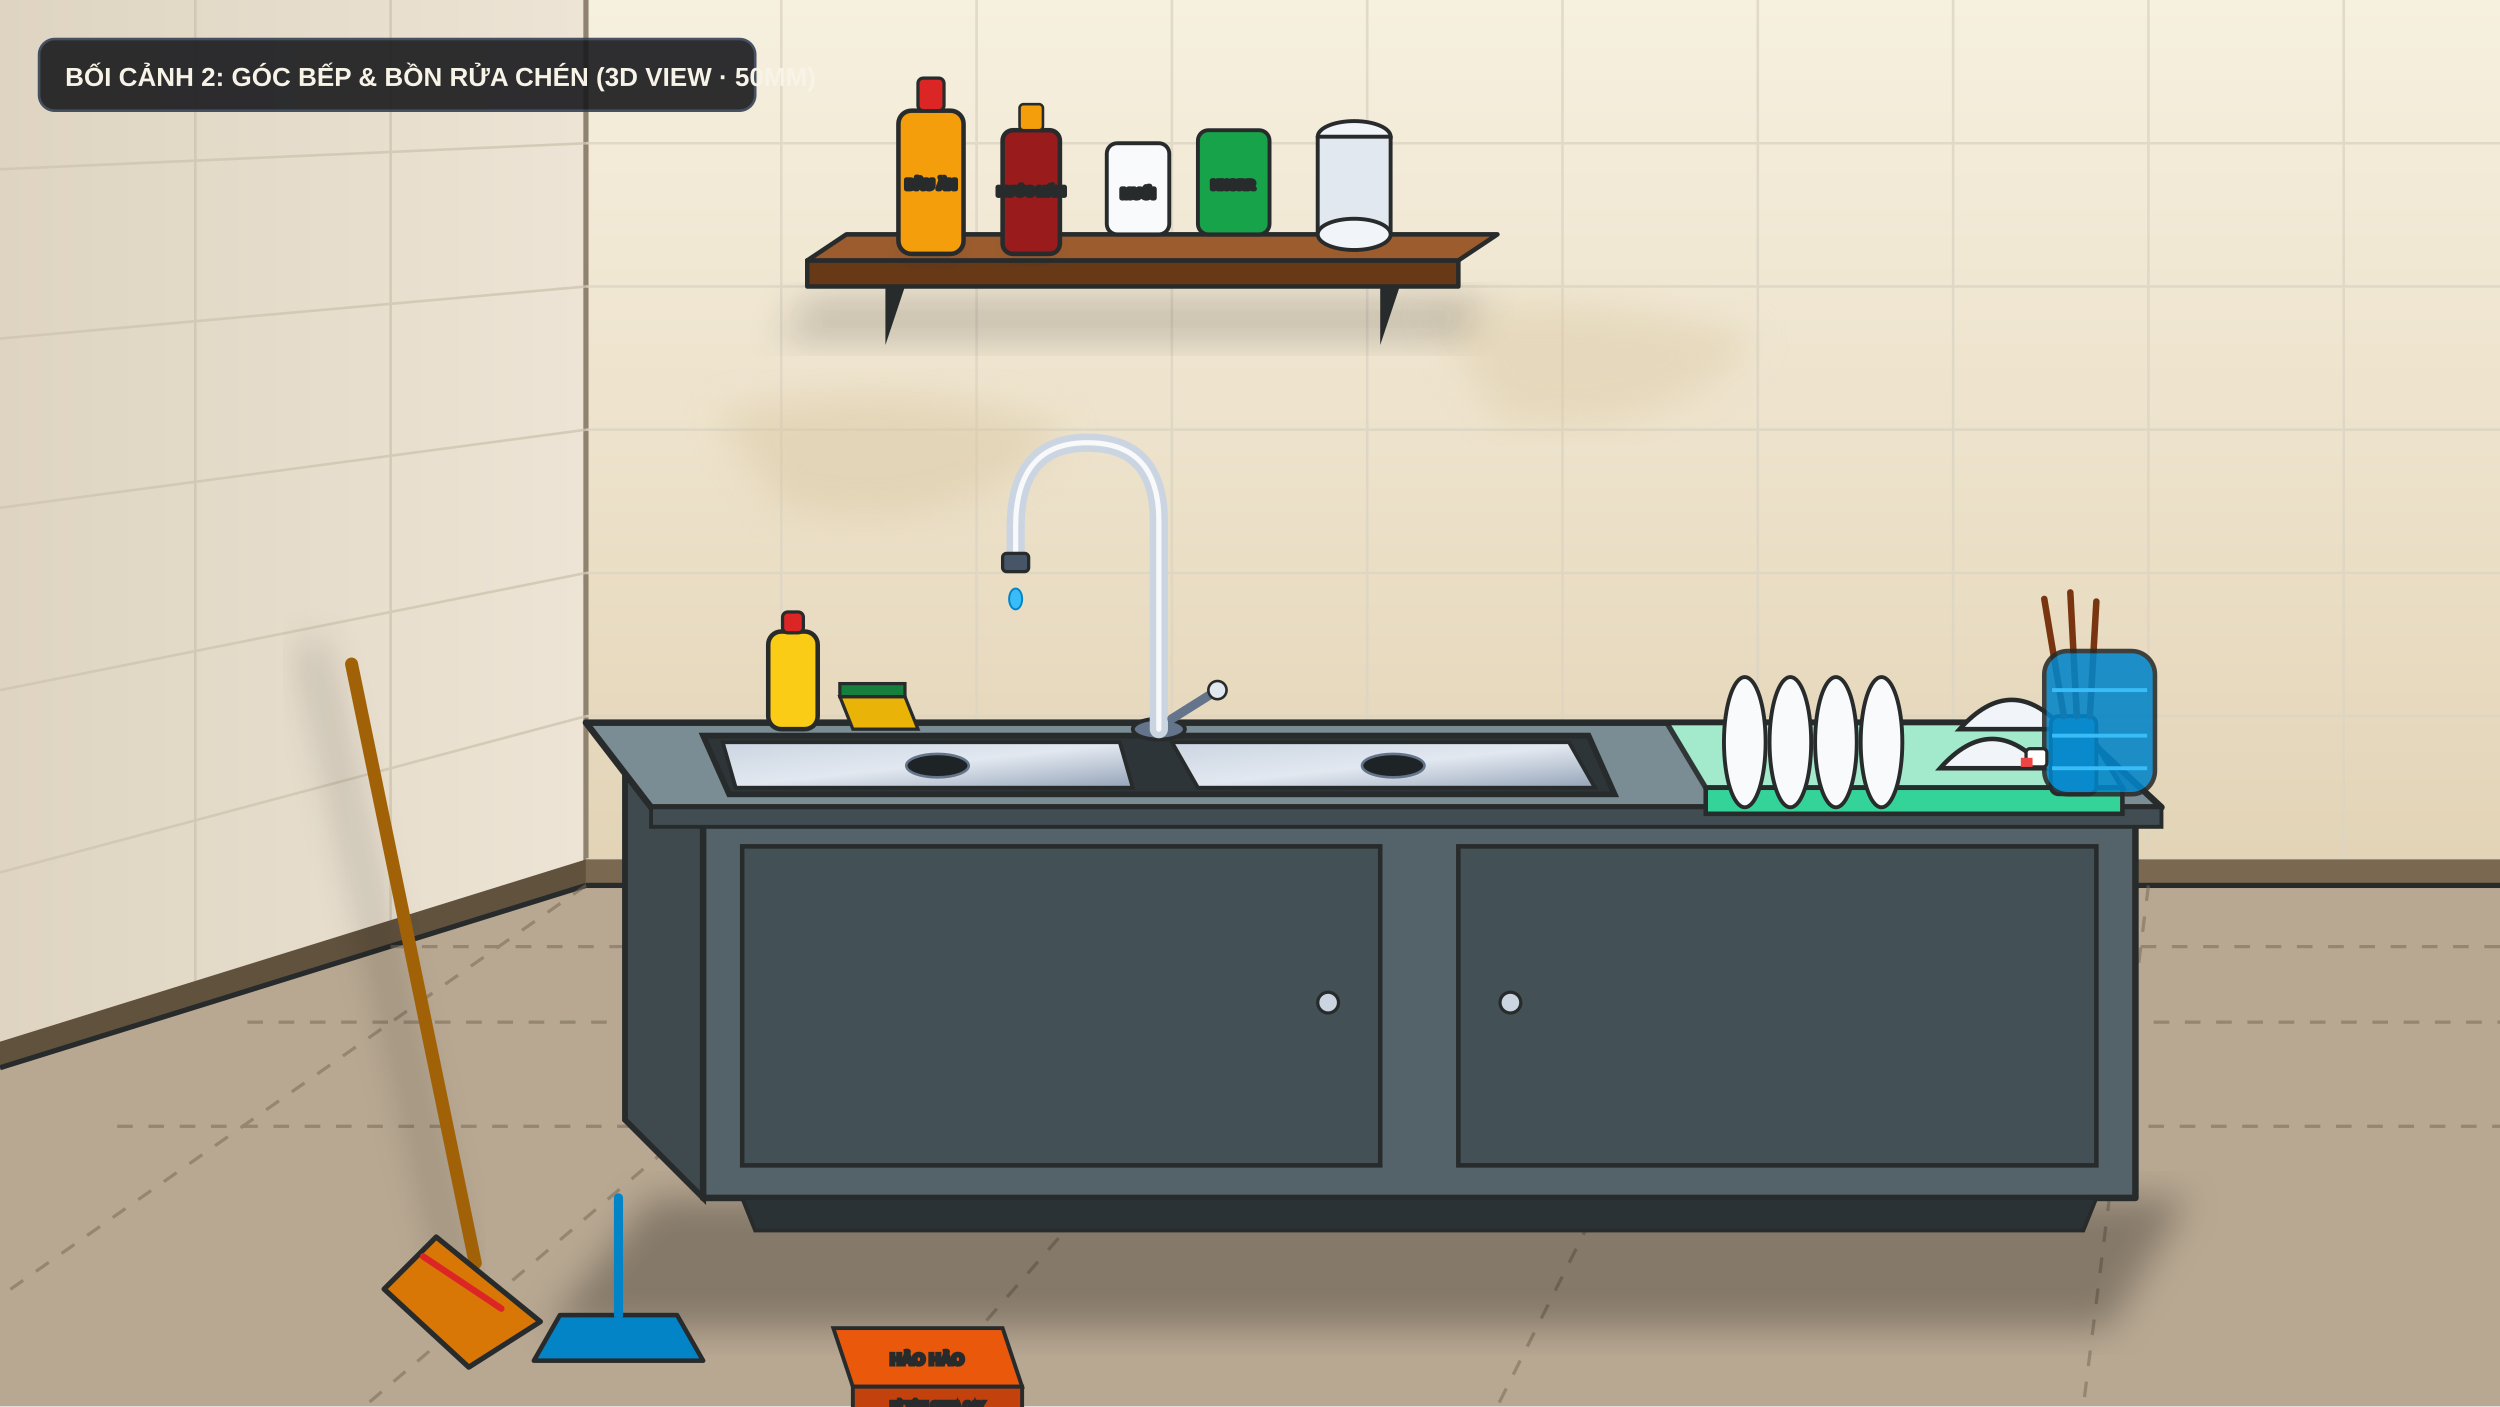
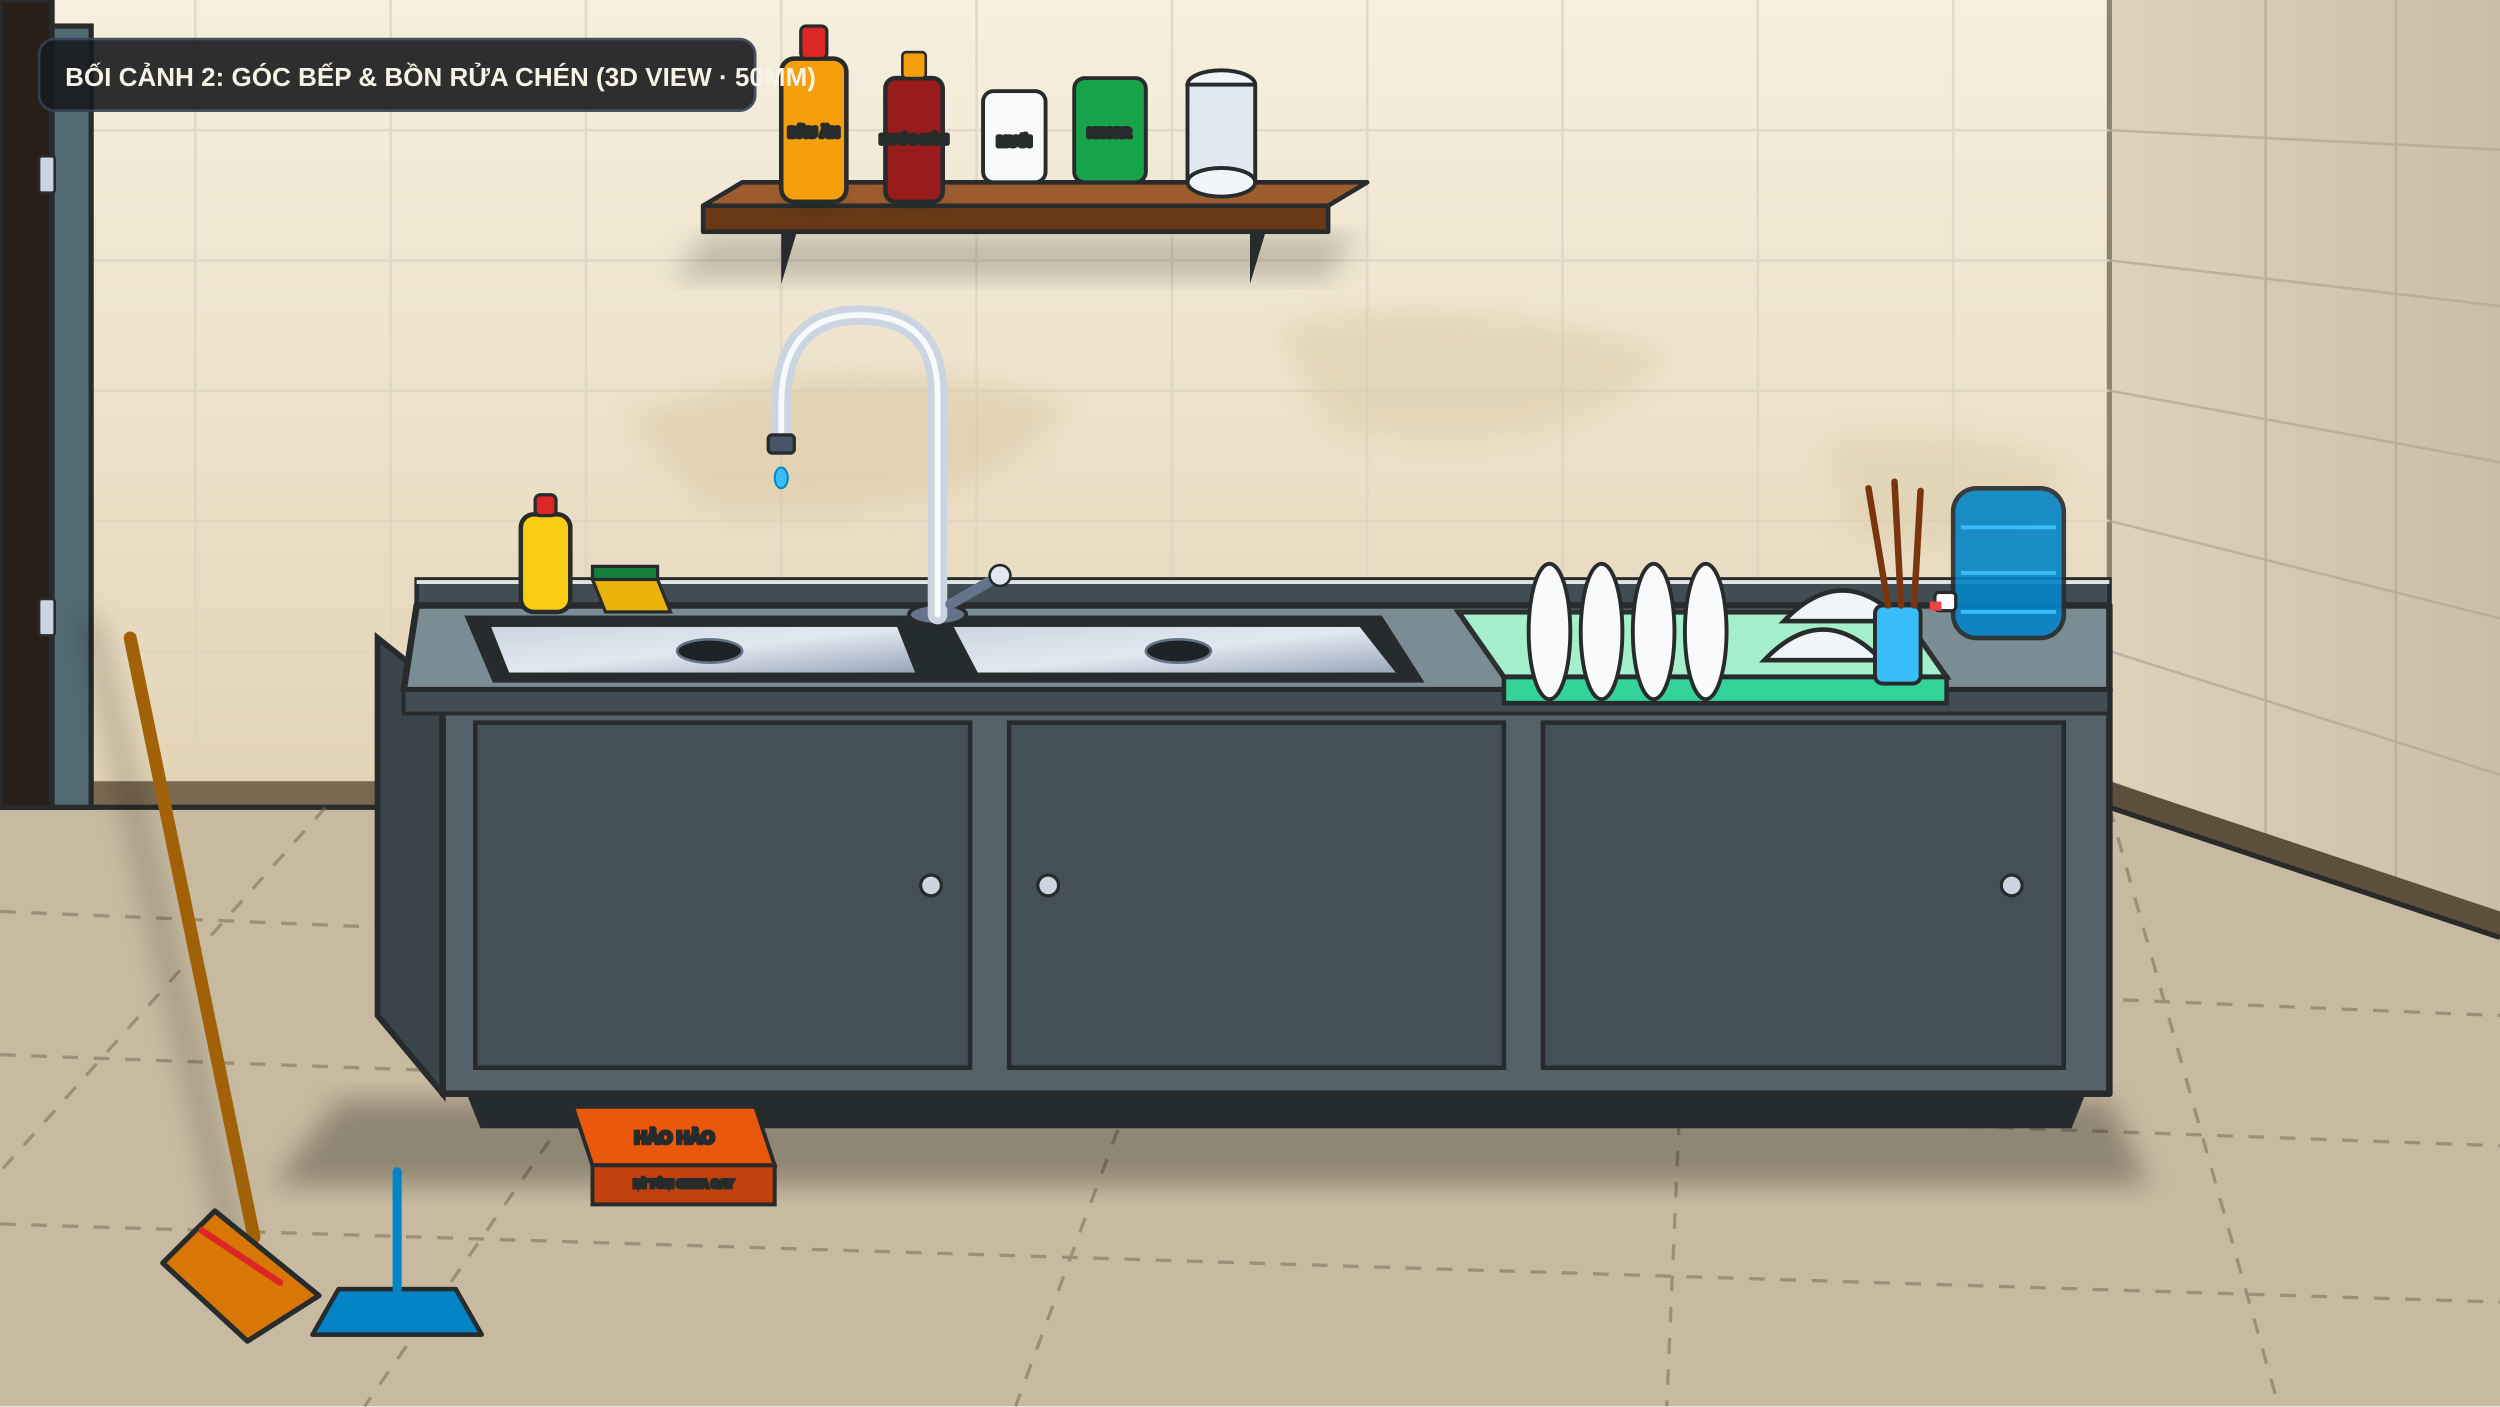
<svg xmlns="http://www.w3.org/2000/svg" width="1920" height="1080" viewBox="0 0 1920 1080">
  <defs>
    <linearGradient id="tile-wall-back" x1="0%" y1="0%" x2="0%" y2="100%">
      <stop offset="0%" stop-color="#f6f0df" />
      <stop offset="50%" stop-color="#ede2cb" />
      <stop offset="100%" stop-color="#e2d3b5" />
    </linearGradient>
-     <linearGradient id="tile-wall-left" x1="0%" y1="0%" x2="100%" y2="0%">
-       <stop offset="0%" stop-color="#ded4c1" />
-       <stop offset="100%" stop-color="#ede4d5" />
+     <linearGradient id="tile-wall-right" x1="0%" y1="0%" x2="100%" y2="0%">
+       <stop offset="0%" stop-color="#ded2bd" />
+       <stop offset="100%" stop-color="#cbbea8" />
    </linearGradient>
    <linearGradient id="inox-top" x1="0%" y1="0%" x2="100%" y2="100%">
      <stop offset="0%" stop-color="#cbd5e1" />
      <stop offset="50%" stop-color="#e2e8f0" />
      <stop offset="100%" stop-color="#94a3b8" />
    </linearGradient>
-     <linearGradient id="inox-front" x1="0%" y1="0%" x2="0%" y2="100%">
-       <stop offset="0%" stop-color="#64748b" />
-       <stop offset="100%" stop-color="#475569" />
-     </linearGradient>
-     <filter id="sink-shadow" x="-20%" y="-20%" width="140%" height="140%">
-       <feGaussianBlur stdDeviation="14" />
+     <filter id="sink-ao" x="-20%" y="-20%" width="140%" height="140%">
+       <feGaussianBlur stdDeviation="10" />
    </filter>
  </defs>
-   <polygon points="450,0 1920,0 1920,680 450,680" fill="url(#tile-wall-back)" />
-   <polygon points="0,0 450,0 450,680 0,820" fill="url(#tile-wall-left)" />
-   <line x1="450" y1="0" x2="450" y2="680" stroke="#8f826e" stroke-width="4" />
-   <g stroke="#dcd4c3" stroke-width="2" opacity="0.8">
-     <path d="M450 110 H1920 M450 220 H1920 M450 330 H1920 M450 440 H1920 M450 550 H1920 M450 660 H1920" />
-     <path d="M600 0 V680 M750 0 V680 M900 0 V680 M1050 0 V680 M1200 0 V680 M1350 0 V680 M1500 0 V680 M1650 0 V680 M1800 0 V680" />
+   <polygon points="0,0 1620,0 1620,620 0,620" fill="url(#tile-wall-back)" />
+   <polygon points="1620,0 1920,0 1920,720 1620,620" fill="url(#tile-wall-right)" />
+   <line x1="1620" y1="0" x2="1620" y2="620" stroke="#8f826e" stroke-width="4" />
+   <g stroke="#dcd4c3" stroke-width="2" opacity="0.75">
+     <path d="M0 100 H1620 M0 200 H1620 M0 300 H1620 M0 400 H1620 M0 500 H1620 M0 600 H1620" />
+     <path d="M150 0 V620 M300 0 V620 M450 0 V620 M600 0 V620 M750 0 V620 M900 0 V620 M1050 0 V620 M1200 0 V620 M1350 0 V620 M1500 0 V620" />
  </g>
-   <g stroke="#cfc4af" stroke-width="2" opacity="0.8">
-     <line x1="0" y1="130" x2="450" y2="110" />
-     <line x1="0" y1="260" x2="450" y2="220" />
-     <line x1="0" y1="390" x2="450" y2="330" />
-     <line x1="0" y1="530" x2="450" y2="440" />
-     <line x1="0" y1="670" x2="450" y2="550" />
-     <line x1="150" y1="0" x2="150" y2="775" />
-     <line x1="300" y1="0" x2="300" y2="725" />
+   <g stroke="#b5a794" stroke-width="2" opacity="0.75">
+     <line x1="1620" y1="100" x2="1920" y2="115" />
+     <line x1="1620" y1="200" x2="1920" y2="235" />
+     <line x1="1620" y1="300" x2="1920" y2="355" />
+     <line x1="1620" y1="400" x2="1920" y2="475" />
+     <line x1="1620" y1="500" x2="1920" y2="595" />
+     <line x1="1620" y1="600" x2="1920" y2="715" />
+     <line x1="1740" y1="0" x2="1740" y2="660" />
+     <line x1="1840" y1="0" x2="1840" y2="695" />
  </g>
-   <path d="M550 320 Q680 280 820 330 Q740 420 600 390 Z" fill="#d8c6a0" opacity="0.45" stroke="none" filter="url(#sink-shadow)" />
-   <path d="M1100 240 Q1220 220 1350 260 Q1280 340 1150 320 Z" fill="#d8c6a0" opacity="0.4" stroke="none" filter="url(#sink-shadow)" />
-   <polygon points="0,820 450,680 1920,680 1920,1080 0,1080" fill="#b8a892" />
-   <polygon points="0,820 450,680 450,660 0,800" fill="#61523e" />
-   <polygon points="450,680 1920,680 1920,660 450,660" fill="#7a6850" />
-   <line x1="0" y1="820" x2="450" y2="680" stroke="#282b2b" stroke-width="4" />
-   <line x1="450" y1="680" x2="1920" y2="680" stroke="#282b2b" stroke-width="4" />
+   <path d="M480 320 Q650 260 820 310 Q760 410 540 390 Z" fill="#d8c6a0" opacity="0.5" stroke="none" filter="url(#sink-ao)" />
+   <path d="M980 250 Q1120 220 1280 270 Q1220 360 1020 330 Z" fill="#d8c6a0" opacity="0.45" stroke="none" filter="url(#sink-ao)" />
+   <path d="M1400 340 Q1500 320 1590 360 Q1540 440 1420 410 Z" fill="#d8c6a0" opacity="0.4" stroke="none" filter="url(#sink-ao)" />
+   <polygon points="0,620 1620,620 1920,720 1920,1080 0,1080" fill="#c8baa1" />
+   <polygon points="0,620 1620,620 1620,600 0,600" fill="#7a6850" />
+   <polygon points="1620,620 1920,720 1920,700 1620,600" fill="#5e4f3c" />
+   <line x1="0" y1="620" x2="1620" y2="620" stroke="#282b2b" stroke-width="4" />
+   <line x1="1620" y1="620" x2="1920" y2="720" stroke="#282b2b" stroke-width="4" />
  <g stroke="#786955" stroke-width="2.5" opacity="0.55" stroke-dasharray="12 12">
-     <line x1="450" y1="680" x2="-120" y2="1080" />
-     <line x1="750" y1="680" x2="280" y2="1080" />
-     <line x1="1050" y1="680" x2="700" y2="1080" />
-     <line x1="1350" y1="680" x2="1150" y2="1080" />
-     <line x1="1650" y1="680" x2="1600" y2="1080" />
-     <line x1="300" y1="727" x2="1920" y2="727" />
-     <line x1="190" y1="785" x2="1920" y2="785" />
-     <line x1="90" y1="865" x2="1920" y2="865" />
+     <line x1="250" y1="620" x2="0" y2="900" />
+     <line x1="600" y1="620" x2="280" y2="1080" />
+     <line x1="950" y1="620" x2="780" y2="1080" />
+     <line x1="1300" y1="620" x2="1280" y2="1080" />
+     <line x1="1620" y1="620" x2="1750" y2="1080" />
+     <line x1="0" y1="700" x2="1920" y2="780" />
+     <line x1="0" y1="810" x2="1920" y2="880" />
+     <line x1="0" y1="940" x2="1920" y2="1000" />
  </g>
-   <g transform="translate(620 180)" stroke="#282b2b" stroke-width="4" stroke-linejoin="round">
-     <polygon points="0,45 520,45 500,85 -20,85" fill="#000" opacity="0.15" filter="url(#sink-shadow)" />
-     <rect x="0" y="20" width="500" height="20" fill="#673917" stroke="#282b2b" stroke-width="3.5" />
-     <polygon points="0,20 500,20 530,0 30,0" fill="#9c5c2d" stroke="#282b2b" stroke-width="3.5" />
-     <polygon points="60,40 60,85 75,40" fill="#282b2b" stroke="none" />
-     <polygon points="440,40 440,85 455,40" fill="#282b2b" stroke="none" />
-     <g transform="translate(70 -110)">
-       <ellipse cx="25" cy="125" rx="22" ry="8" fill="#000" opacity="0.2" filter="url(#sink-shadow)" />
+   <g transform="translate(-80 0)" stroke="#282b2b" stroke-width="4">
+     <rect x="80" y="0" width="40" height="620" fill="#271f18" />
+     <rect x="120" y="20" width="30" height="600" fill="#526b73" />
+     <rect x="110" y="120" width="12" height="28" rx="2" fill="#cbd5e1" stroke="#282b2b" stroke-width="2" />
+     <rect x="110" y="460" width="12" height="28" rx="2" fill="#cbd5e1" stroke="#282b2b" stroke-width="2" />
+   </g>
+   <g transform="translate(540 140)" stroke="#282b2b" stroke-width="4" stroke-linejoin="round">
+     <polygon points="0,40 500,40 480,75 -20,75" fill="#000" opacity="0.18" filter="url(#sink-ao)" />
+     <rect x="0" y="18" width="480" height="20" fill="#673917" stroke="#282b2b" stroke-width="3.5" />
+     <polygon points="0,18 480,18 510,0 30,0" fill="#9c5c2d" stroke="#282b2b" stroke-width="3.5" />
+     <polygon points="60,38 60,78 72,38" fill="#282b2b" stroke="none" />
+     <polygon points="420,38 420,78 432,38" fill="#282b2b" stroke="none" />
+     <g transform="translate(60 -110)">
+       <ellipse cx="25" cy="125" rx="22" ry="8" fill="#000" opacity="0.2" filter="url(#sink-ao)" />
      <rect x="0" y="15" width="50" height="110" rx="10" fill="#f59e0b" stroke="#282b2b" stroke-width="3.5" />
      <rect x="15" y="-10" width="20" height="25" rx="4" fill="#dc2626" stroke="#282b2b" stroke-width="2.5" />
      <text x="25" y="75" font-family="Arial" font-size="10" font-weight="bold" fill="#78350f" text-anchor="middle">DẦU ĂN</text>
    </g>
-     <g transform="translate(150 -95)">
-       <ellipse cx="22" cy="110" rx="20" ry="7" fill="#000" opacity="0.2" filter="url(#sink-shadow)" />
+     <g transform="translate(140 -95)">
+       <ellipse cx="22" cy="110" rx="20" ry="7" fill="#000" opacity="0.2" filter="url(#sink-ao)" />
      <rect x="0" y="15" width="44" height="95" rx="8" fill="#991b1b" stroke="#282b2b" stroke-width="3.5" />
      <rect x="13" y="-5" width="18" height="20" rx="3" fill="#f59e0b" stroke="#282b2b" stroke-width="2" />
      <text x="22" y="65" font-family="Arial" font-size="9" font-weight="bold" fill="#fef08a" text-anchor="middle">NƯỚC MẮM</text>
    </g>
-     <g transform="translate(230 -70)">
+     <g transform="translate(215 -70)">
      <rect x="0" y="0" width="48" height="70" rx="8" fill="#f8fafc" stroke="#282b2b" stroke-width="3" />
      <text x="24" y="42" font-family="Arial" font-size="10" font-weight="bold" fill="#334155" text-anchor="middle">MUỐI</text>
    </g>
-     <g transform="translate(300 -80)">
+     <g transform="translate(285 -80)">
      <rect x="0" y="0" width="55" height="80" rx="8" fill="#16a34a" stroke="#282b2b" stroke-width="3" />
      <text x="27" y="45" font-family="Arial" font-size="9" font-weight="bold" fill="#ffffff" text-anchor="middle">KNORR</text>
    </g>
-     <g transform="translate(390 -75)">
-       <ellipse cx="30" cy="0" rx="28" ry="12" fill="#f1f5f9" stroke="#282b2b" stroke-width="3" />
-       <rect x="2" y="0" width="56" height="75" fill="#e2e8f0" stroke="#282b2b" stroke-width="3" />
-       <ellipse cx="30" cy="75" rx="28" ry="12" fill="#f1f5f9" stroke="#282b2b" stroke-width="3" />
+     <g transform="translate(370 -75)">
+       <ellipse cx="28" cy="0" rx="26" ry="11" fill="#f1f5f9" stroke="#282b2b" stroke-width="3" />
+       <rect x="2" y="0" width="52" height="75" fill="#e2e8f0" stroke="#282b2b" stroke-width="3" />
+       <ellipse cx="28" cy="75" rx="26" ry="11" fill="#f1f5f9" stroke="#282b2b" stroke-width="3" />
    </g>
  </g>
-   <g id="sink-main-3d" transform="translate(540 460)">
-     <polygon points="-40,460 1140,460 1080,560 -120,560" fill="#000" opacity="0.28" filter="url(#sink-shadow)" />
-     <polygon points="-60,110 0,160 0,460 -60,400" fill="#3f4a4e" stroke="#282b2b" stroke-width="4.5" />
-     <polygon points="0,160 1100,160 1100,460 0,460" fill="#546369" stroke="#282b2b" stroke-width="5" stroke-linejoin="round" />
-     <polygon points="30,460 1070,460 1060,485 40,485" fill="#2a3236" stroke="#282b2b" stroke-width="3" />
-     <rect x="30" y="190" width="490" height="245" fill="#435056" stroke="#282b2b" stroke-width="3.5" />
-     <rect x="580" y="190" width="490" height="245" fill="#435056" stroke="#282b2b" stroke-width="3.5" />
-     <circle cx="480" cy="310" r="8" fill="#cbd5e1" stroke="#282b2b" stroke-width="2.5" />
-     <circle cx="620" cy="310" r="8" fill="#cbd5e1" stroke="#282b2b" stroke-width="2.5" />
-     <polygon points="-90,95 1050,95 1120,160 -40,160" fill="#7a8d94" stroke="#282b2b" stroke-width="5" stroke-linejoin="round" />
-     <polygon points="-40,160 1120,160 1120,175 -40,175" fill="#414d52" stroke="#282b2b" stroke-width="3" />
-     <polygon points="0,105 680,105 700,150 20,150" fill="#2d3538" stroke="#282b2b" stroke-width="4.5" />
-     <polygon points="15,110 320,110 330,145 25,145" fill="url(#inox-top)" stroke="#282b2b" stroke-width="3" />
-     <polygon points="360,110 665,110 685,145 380,145" fill="url(#inox-top)" stroke="#282b2b" stroke-width="3" />
-     <ellipse cx="180" cy="128" rx="24" ry="9" fill="#1e2426" stroke="#64748b" stroke-width="2" />
-     <ellipse cx="530" cy="128" rx="24" ry="9" fill="#1e2426" stroke="#64748b" stroke-width="2" />
-     <g transform="translate(350 100)">
-       <ellipse cx="0" cy="0" rx="20" ry="8" fill="#64748b" stroke="#282b2b" stroke-width="3" />
-       <path d="M0 0 V-160 Q0 -220 -55 -220 Q-110 -220 -110 -155 V-135" fill="none" stroke="#cbd5e1" stroke-width="14" stroke-linecap="round" />
-       <path d="M0 0 V-160 Q0 -220 -55 -220 Q-110 -220 -110 -155 V-135" fill="none" stroke="#ffffff" stroke-width="4" stroke-linecap="round" opacity="0.85" />
-       <rect x="-120" y="-135" width="20" height="14" rx="3" fill="#475569" stroke="#282b2b" stroke-width="2.5" />
-       <ellipse cx="-110" cy="-100" rx="5" ry="8" fill="#38bdf8" stroke="#0284c7" stroke-width="1.5" />
-       <line x1="10" y1="-8" x2="45" y2="-30" stroke="#64748b" stroke-width="7" stroke-linecap="round" />
-       <circle cx="45" cy="-30" r="7" fill="#e2e8f0" stroke="#282b2b" stroke-width="2" />
+   <g id="sink-counter-flush">
+     <polygon points="260,845 1620,845 1650,910 210,910" fill="#000" opacity="0.28" filter="url(#sink-ao)" />
+     <polygon points="320,445 1620,445 1620,465 320,465" fill="#414d52" stroke="#282b2b" stroke-width="3.5" />
+     <line x1="320" y1="447" x2="1620" y2="447" stroke="#ffffff" stroke-width="3" opacity="0.85" />
+     <polygon points="290,490 340,530 340,840 290,780" fill="#39454a" stroke="#282b2b" stroke-width="4.5" />
+     <polygon points="340,530 1620,530 1620,840 340,840" fill="#546369" stroke="#282b2b" stroke-width="5" stroke-linejoin="round" />
+     <polygon points="360,840 1600,840 1590,865 370,865" fill="#242b2e" stroke="#282b2b" stroke-width="3" />
+     <g stroke="#282b2b" stroke-width="3.5">
+       <rect x="365" y="555" width="380" height="265" fill="#435056" />
+       <rect x="775" y="555" width="380" height="265" fill="#435056" />
+       <rect x="1185" y="555" width="400" height="265" fill="#435056" />
+       <circle cx="715" cy="680" r="8" fill="#cbd5e1" stroke-width="2.5" />
+       <circle cx="805" cy="680" r="8" fill="#cbd5e1" stroke-width="2.5" />
+       <circle cx="1545" cy="680" r="8" fill="#cbd5e1" stroke-width="2.5" />
    </g>
-     <g transform="translate(740 30)">
-       <polygon points="0,65 320,65 350,115 30,115" fill="#a7f3d0" stroke="#282b2b" stroke-width="4" opacity="0.9" />
-       <polygon points="30,115 350,115 350,135 30,135" fill="#34d399" stroke="#282b2b" stroke-width="3.5" />
-       <ellipse cx="60" cy="80" rx="16" ry="50" fill="#f8fafc" stroke="#282b2b" stroke-width="3" />
-       <ellipse cx="95" cy="80" rx="16" ry="50" fill="#f8fafc" stroke="#282b2b" stroke-width="3" />
-       <ellipse cx="130" cy="80" rx="16" ry="50" fill="#f8fafc" stroke="#282b2b" stroke-width="3" />
-       <ellipse cx="165" cy="80" rx="16" ry="50" fill="#f8fafc" stroke="#282b2b" stroke-width="3" />
-       <path d="M210 100 Q250 55 290 100 Z" fill="#f1f5f9" stroke="#282b2b" stroke-width="3.5" />
-       <path d="M225 70 Q265 25 305 70 Z" fill="#f1f5f9" stroke="#282b2b" stroke-width="3.5" />
-       <rect x="295" y="60" width="35" height="60" rx="6" fill="#38bdf8" stroke="#282b2b" stroke-width="3" />
-       <line x1="305" y1="60" x2="290" y2="-30" stroke="#78350f" stroke-width="5" stroke-linecap="round" />
-       <line x1="315" y1="60" x2="310" y2="-35" stroke="#78350f" stroke-width="5" stroke-linecap="round" />
-       <line x1="325" y1="60" x2="330" y2="-28" stroke="#78350f" stroke-width="5" stroke-linecap="round" />
+     <polygon points="320,465 1620,465 1620,530 310,530" fill="#7a8d94" stroke="#282b2b" stroke-width="5" stroke-linejoin="round" />
+     <polygon points="310,530 1620,530 1620,548 310,548" fill="#414d52" stroke="#282b2b" stroke-width="3" />
+     <polygon points="360,475 1060,475 1090,522 380,522" fill="#242b2e" stroke="#282b2b" stroke-width="4.5" />
+     <polygon points="375,480 690,480 705,518 390,518" fill="url(#inox-top)" stroke="#282b2b" stroke-width="3" />
+     <polygon points="730,480 1045,480 1075,518 750,518" fill="url(#inox-top)" stroke="#282b2b" stroke-width="3" />
+     <ellipse cx="545" cy="500" rx="25" ry="9" fill="#1e2426" stroke="#64748b" stroke-width="2" />
+     <ellipse cx="905" cy="500" rx="25" ry="9" fill="#1e2426" stroke="#64748b" stroke-width="2" />
+     <g transform="translate(720 472)">
+       <ellipse cx="0" cy="0" rx="22" ry="8" fill="#64748b" stroke="#282b2b" stroke-width="3" />
+       <path d="M0 0 V-170 Q0 -230 -60 -230 Q-120 -230 -120 -160 V-138" fill="none" stroke="#cbd5e1" stroke-width="15" stroke-linecap="round" />
+       <path d="M0 0 V-170 Q0 -230 -60 -230 Q-120 -230 -120 -160 V-138" fill="none" stroke="#ffffff" stroke-width="4.5" stroke-linecap="round" opacity="0.85" />
+       <rect x="-130" y="-138" width="20" height="14" rx="3" fill="#475569" stroke="#282b2b" stroke-width="2.5" />
+       <ellipse cx="-120" cy="-105" rx="5" ry="8" fill="#38bdf8" stroke="#0284c7" stroke-width="1.5" />
+       <line x1="10" y1="-8" x2="48" y2="-30" stroke="#64748b" stroke-width="8" stroke-linecap="round" />
+       <circle cx="48" cy="-30" r="8" fill="#e2e8f0" stroke="#282b2b" stroke-width="2" />
    </g>
-     <g transform="translate(50 90)">
+     <g transform="translate(1120 405)">
+       <polygon points="0,65 340,65 375,115 35,115" fill="#a7f3d0" stroke="#282b2b" stroke-width="4" opacity="0.95" />
+       <polygon points="35,115 375,115 375,135 35,135" fill="#34d399" stroke="#282b2b" stroke-width="3.5" />
+       <ellipse cx="70" cy="80" rx="16" ry="52" fill="#f8fafc" stroke="#282b2b" stroke-width="3" />
+       <ellipse cx="110" cy="80" rx="16" ry="52" fill="#f8fafc" stroke="#282b2b" stroke-width="3" />
+       <ellipse cx="150" cy="80" rx="16" ry="52" fill="#f8fafc" stroke="#282b2b" stroke-width="3" />
+       <ellipse cx="190" cy="80" rx="16" ry="52" fill="#f8fafc" stroke="#282b2b" stroke-width="3" />
+       <path d="M235 102 Q280 55 325 102 Z" fill="#f1f5f9" stroke="#282b2b" stroke-width="3.5" />
+       <path d="M250 72 Q295 25 340 72 Z" fill="#f1f5f9" stroke="#282b2b" stroke-width="3.5" />
+       <rect x="320" y="60" width="35" height="60" rx="6" fill="#38bdf8" stroke="#282b2b" stroke-width="3" />
+       <line x1="330" y1="60" x2="315" y2="-30" stroke="#78350f" stroke-width="5" stroke-linecap="round" />
+       <line x1="340" y1="60" x2="335" y2="-35" stroke="#78350f" stroke-width="5" stroke-linecap="round" />
+       <line x1="350" y1="60" x2="355" y2="-28" stroke="#78350f" stroke-width="5" stroke-linecap="round" />
+     </g>
+     <g transform="translate(400 460)">
      <rect x="0" y="-65" width="38" height="75" rx="10" fill="#facc15" stroke="#282b2b" stroke-width="3.5" />
      <rect x="11" y="-80" width="16" height="16" rx="4" fill="#dc2626" stroke="#282b2b" stroke-width="2.5" />
      <polygon points="55,-15 105,-15 115,10 65,10" fill="#eab308" stroke="#282b2b" stroke-width="2.5" />
      <polygon points="55,-25 105,-25 105,-15 55,-15" fill="#15803d" stroke="#282b2b" stroke-width="2.5" />
-       <g transform="translate(980 -50)" stroke="#282b2b" stroke-width="3.5">
-         <rect x="0" y="0" width="85" height="110" rx="18" fill="#0284c7" opacity="0.88" />
-         <line x1="6" y1="30" x2="79" y2="30" stroke="#38bdf8" stroke-width="3" />
-         <line x1="6" y1="65" x2="79" y2="65" stroke="#38bdf8" stroke-width="3" />
-         <line x1="6" y1="90" x2="79" y2="90" stroke="#38bdf8" stroke-width="3" />
-         <rect x="-14" y="75" width="16" height="14" rx="3" fill="#ffffff" stroke="#282b2b" stroke-width="2.5" />
-         <rect x="-18" y="82" width="9" height="7" fill="#ef4444" stroke="none" />
-       </g>
-       <g transform="translate(50 470)" stroke="#282b2b" stroke-width="3">
-         <polygon points="0,0 130,0 145,45 15,45" fill="#ea580c" stroke="#282b2b" stroke-width="3" />
-         <polygon points="15,45 145,45 145,75 15,75" fill="#c2410c" stroke="#282b2b" stroke-width="3" />
-         <text x="72" y="28" font-family="Arial" font-size="12" font-weight="900" fill="#fef08a" text-anchor="middle">HẢO HẢO</text>
-         <text x="80" y="62" font-family="Arial" font-size="8" font-weight="bold" fill="#ffffff" text-anchor="middle">MÌ TÔM CHUA CAY</text>
-       </g>
+     </g>
+     <g transform="translate(1500 375)" stroke="#282b2b" stroke-width="3.5">
+       <rect x="0" y="0" width="85" height="115" rx="18" fill="#0284c7" opacity="0.9" />
+       <line x1="6" y1="30" x2="79" y2="30" stroke="#38bdf8" stroke-width="3" />
+       <line x1="6" y1="65" x2="79" y2="65" stroke="#38bdf8" stroke-width="3" />
+       <line x1="6" y1="95" x2="79" y2="95" stroke="#38bdf8" stroke-width="3" />
+       <rect x="-14" y="80" width="16" height="14" rx="3" fill="#ffffff" stroke="#282b2b" stroke-width="2.5" />
+       <rect x="-18" y="87" width="9" height="7" fill="#ef4444" stroke="none" />
+     </g>
+     <g transform="translate(440 850)" stroke="#282b2b" stroke-width="3">
+       <polygon points="0,0 140,0 155,45 15,45" fill="#ea580c" stroke="#282b2b" stroke-width="3" />
+       <polygon points="15,45 155,45 155,75 15,75" fill="#c2410c" stroke="#282b2b" stroke-width="3" />
+       <text x="78" y="28" font-family="Arial" font-size="13" font-weight="900" fill="#fef08a" text-anchor="middle">HẢO HẢO</text>
+       <text x="85" y="62" font-family="Arial" font-size="8.5" font-weight="bold" fill="#ffffff" text-anchor="middle">MÌ TÔM CHUA CAY</text>
    </g>
  </g>
-   <g transform="translate(380 540)" stroke="#282b2b" stroke-width="4" stroke-linejoin="round">
-     <line x1="-30" y1="440" x2="-140" y2="-40" stroke="#000" stroke-width="16" opacity="0.2" stroke-linecap="round" filter="url(#sink-shadow)" />
+   <g transform="translate(210 520)" stroke="#282b2b" stroke-width="4" stroke-linejoin="round">
+     <line x1="-30" y1="440" x2="-140" y2="-40" stroke="#000" stroke-width="16" opacity="0.2" stroke-linecap="round" filter="url(#sink-ao)" />
    <line x1="-15" y1="430" x2="-110" y2="-30" stroke="#a16207" stroke-width="10" stroke-linecap="round" />
    <polygon points="-45,410 35,475 -20,510 -85,450" fill="#d97706" stroke="#282b2b" stroke-width="4" />
    <line x1="-55" y1="425" x2="5" y2="465" stroke="#dc2626" stroke-width="5" stroke-linecap="round" />
    <path d="M50 470 L140 470 L160 505 L30 505 Z" fill="#0284c7" stroke="#282b2b" stroke-width="3.5" />
    <line x1="95" y1="470" x2="95" y2="380" stroke="#0284c7" stroke-width="7" stroke-linecap="round" />
  </g>
  <rect x="30" y="30" width="550" height="55" rx="12" fill="#181a1d" opacity="0.9" stroke="#334155" stroke-width="2" />
  <text x="50" y="66" font-family="Arial, sans-serif" font-size="20" font-weight="bold" fill="#f8f3e7">BỐI CẢNH 2: GÓC BẾP &amp; BỒN RỬA CHÉN (3D VIEW · 50MM)</text>
</svg>
